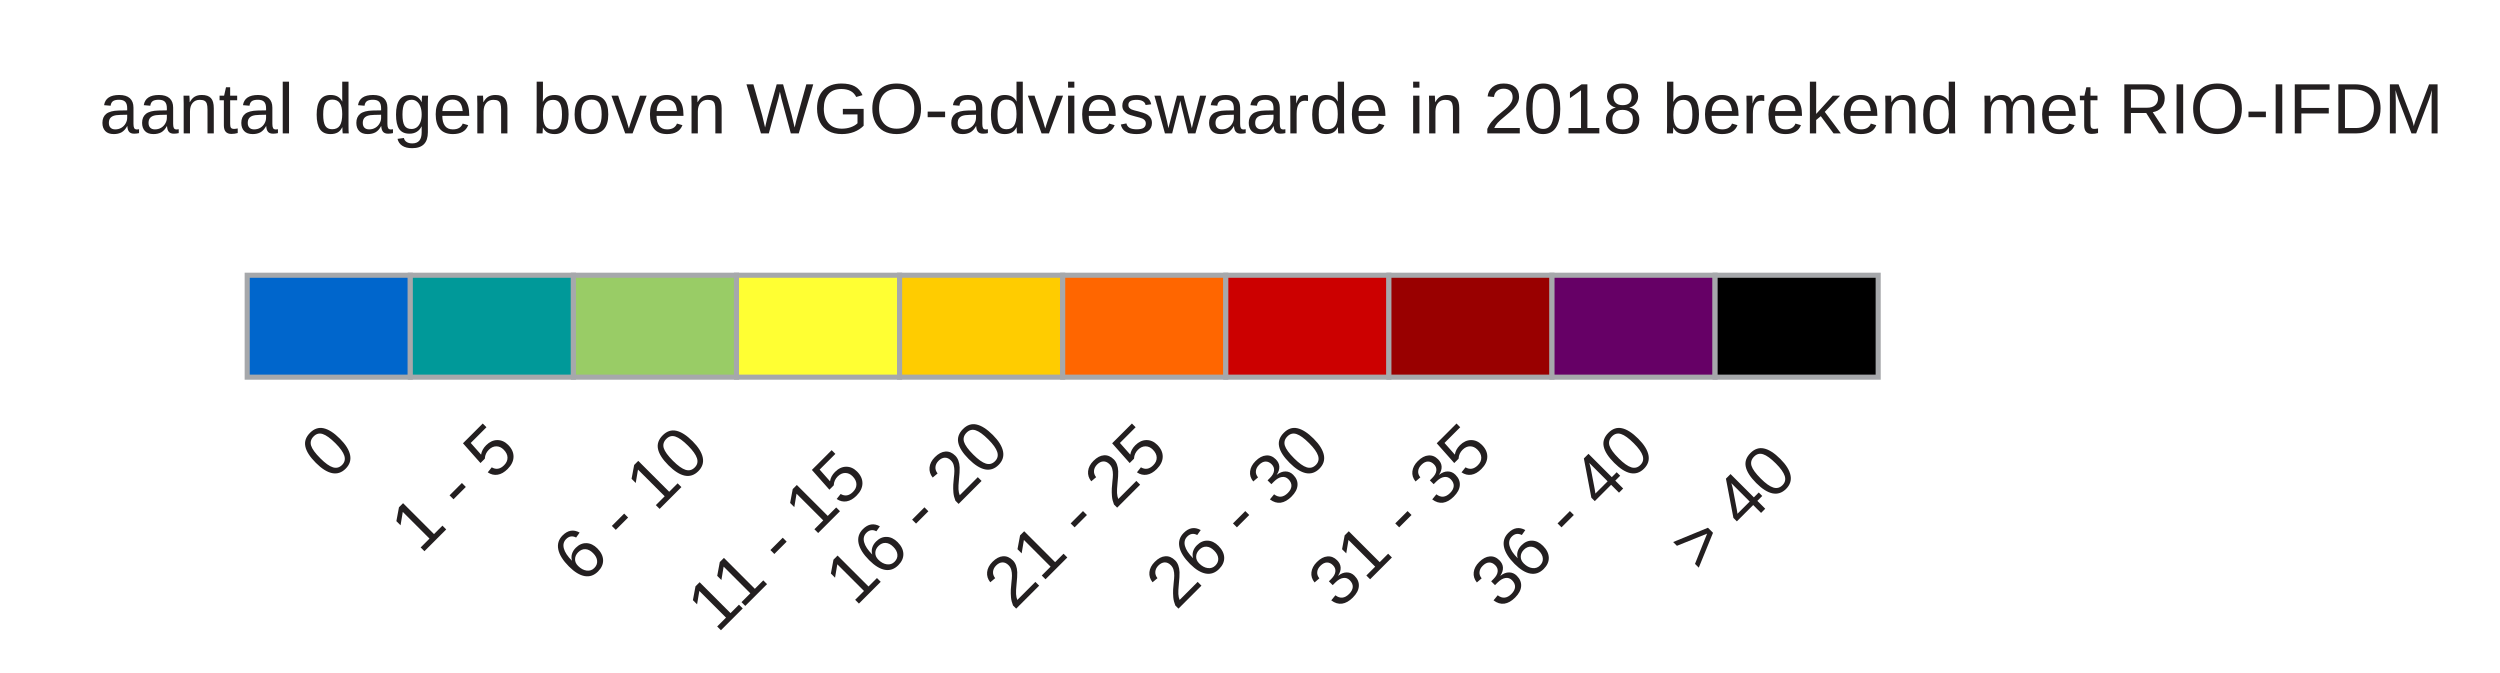
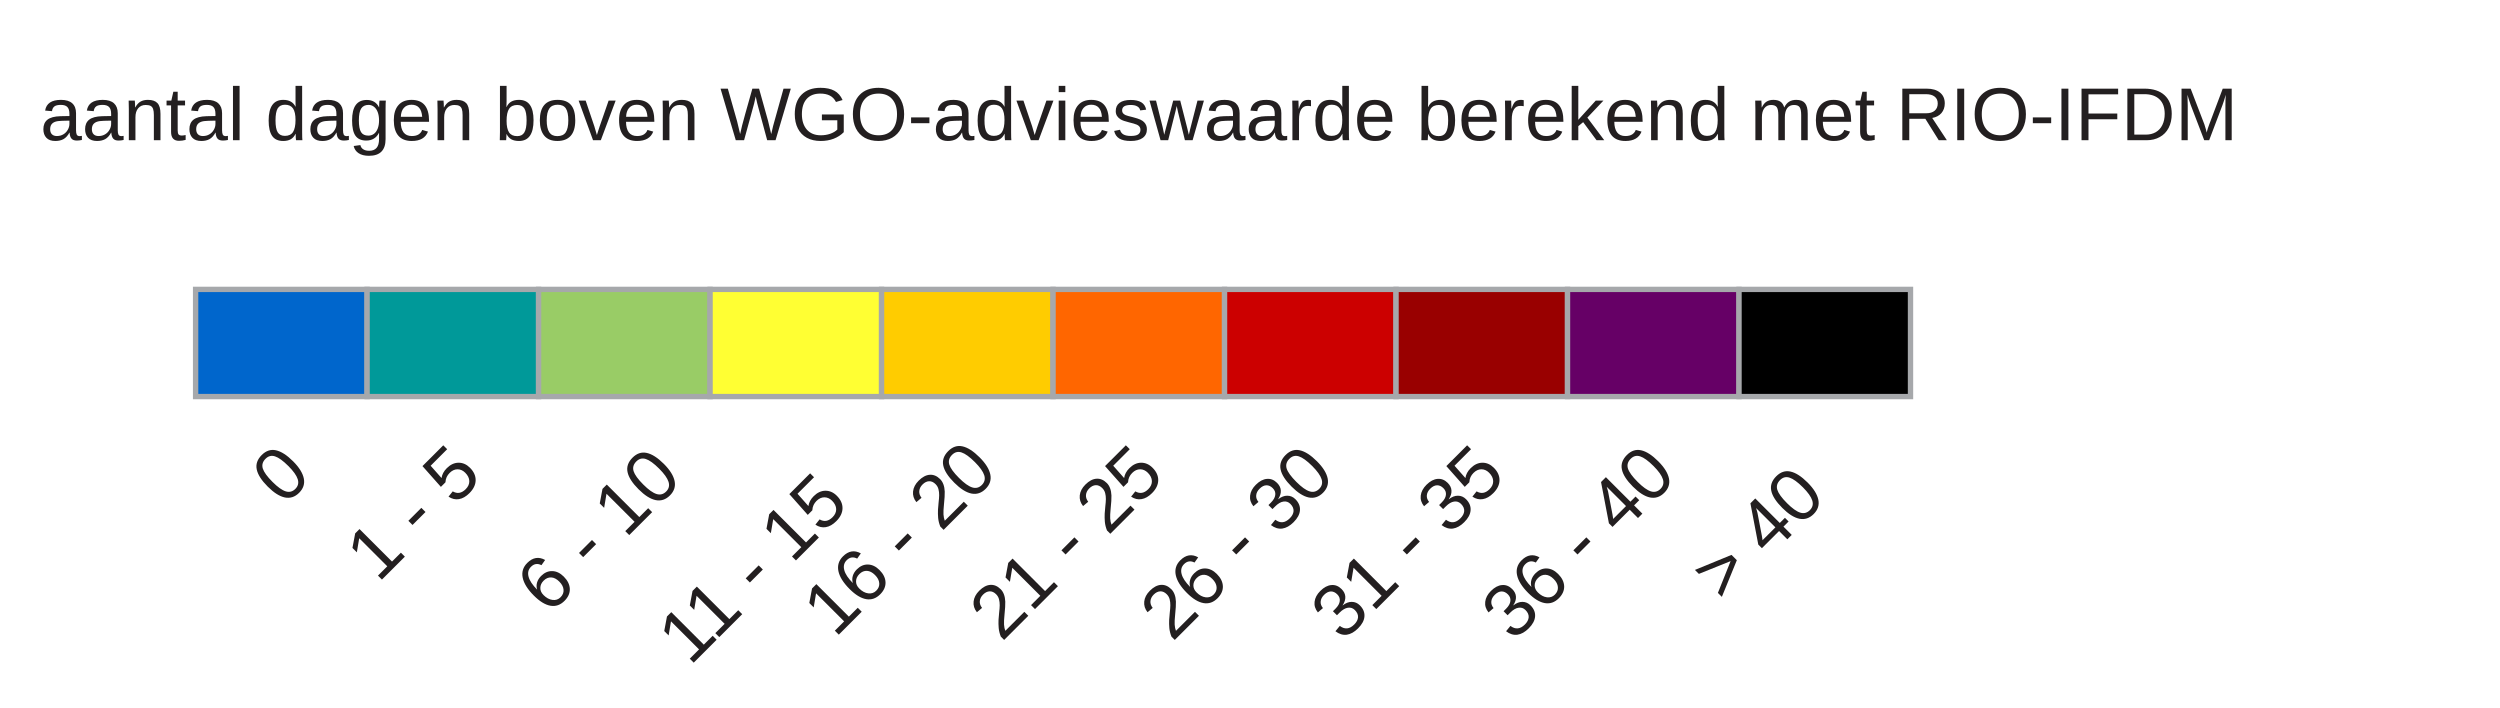
- <svg xmlns="http://www.w3.org/2000/svg" version="1.1" id="Layer_1" x="0px" y="0px" width="490.5px" height="132px" viewBox="0 0 466.5 132" enable-background="new 0 0 466.5 132" xml:space="preserve">
+ <svg xmlns="http://www.w3.org/2000/svg" version="1.1" id="Layer_1" x="0px" y="0px" width="466.5px" height="132px" viewBox="0 0 466.5 132" enable-background="new 0 0 466.5 132" xml:space="preserve">
  <rect x="36.5" y="54" fill="#0066CC" stroke="#A6A8AB" stroke-miterlimit="10" width="32" height="20" />
  <rect x="68.5" y="54" fill="#009999" stroke="#A6A8AB" stroke-miterlimit="10" width="32" height="20" />
  <rect x="100.5" y="54" fill="#99CC66" stroke="#A6A8AB" stroke-miterlimit="10" width="32" height="20" />
  <rect x="132.5" y="54" fill="#FFFF33" stroke="#A6A8AB" stroke-miterlimit="10" width="32" height="20" />
  <rect x="164.5" y="54" fill="#FFCC00" stroke="#A6A8AB" stroke-miterlimit="10" width="32" height="20" />
  <rect x="196.5" y="54" fill="#FF6600" stroke="#A6A8AB" stroke-miterlimit="10" width="32" height="20" />
  <rect x="228.5" y="54" fill="#CC0000" stroke="#A6A8AB" stroke-miterlimit="10" width="32" height="20" />
  <rect x="260.5" y="54" fill="#990000" stroke="#A6A8AB" stroke-miterlimit="10" width="32" height="20" />
  <rect x="292.5" y="54" fill="#660066" stroke="#A6A8AB" stroke-miterlimit="10" width="32" height="20" />
  <rect x="324.5" y="54" fill="#000000" stroke="#A6A8AB" stroke-miterlimit="10" width="32" height="20" />
-   <text transform="matrix(1 0 0 1 7.5 26.1665)" fill="#231F20" font-family="Arial" font-size="14">aantal dagen boven WGO-advieswaarde in 2018 berekend met RIO-IFDM</text>
+   <text transform="matrix(1 0 0 1 7.5 26.1665)" fill="#231F20" font-family="Arial" font-size="14">aantal dagen boven WGO-advieswaarde berekend met RIO-IFDM</text>
  <text transform="matrix(0.7071 -0.7071 0.7071 0.7071 52.9805 94.5957)" fill="#231F20" font-family="Arial" font-size="14">0</text>
  <text transform="matrix(0.7071 -0.7071 0.7071 0.7071 70.5195 108.8984)" fill="#231F20" font-family="Arial" font-size="14">1 - 5</text>
  <text transform="matrix(0.7071 -0.7071 0.7071 0.7071 102.3623 114.8984)" fill="#231F20" font-family="Arial" font-size="14">6 - 10</text>
  <text transform="matrix(0.7071 -0.7071 0.7071 0.7071 128.6992 124.4043)" fill="#231F20" font-family="Arial" font-size="14">11 - 15</text>
  <text transform="matrix(0.7071 -0.7071 0.7071 0.7071 155.7695 119.1758)" fill="#231F20" font-family="Arial" font-size="14">16 - 20</text>
  <text transform="matrix(0.7071 -0.7071 0.7071 0.7071 186.877 119.9102)" fill="#231F20" font-family="Arial" font-size="14">21 - 25</text>
  <text transform="matrix(0.7071 -0.7071 0.7071 0.7071 218.7178 119.9102)" fill="#231F20" font-family="Arial" font-size="14">26 - 30</text>
  <text transform="matrix(0.7071 -0.7071 0.7071 0.7071 250.5605 119.9102)" fill="#231F20" font-family="Arial" font-size="14">31 - 35</text>
  <text transform="matrix(0.7071 -0.7071 0.7071 0.7071 282.4023 119.9102)" fill="#231F20" font-family="Arial" font-size="14">36 - 40</text>
  <text transform="matrix(0.7071 -0.7071 0.7071 0.7071 321.5527 112.6016)" fill="#231F20" font-family="Arial" font-size="14">&gt; 40</text>
</svg>
